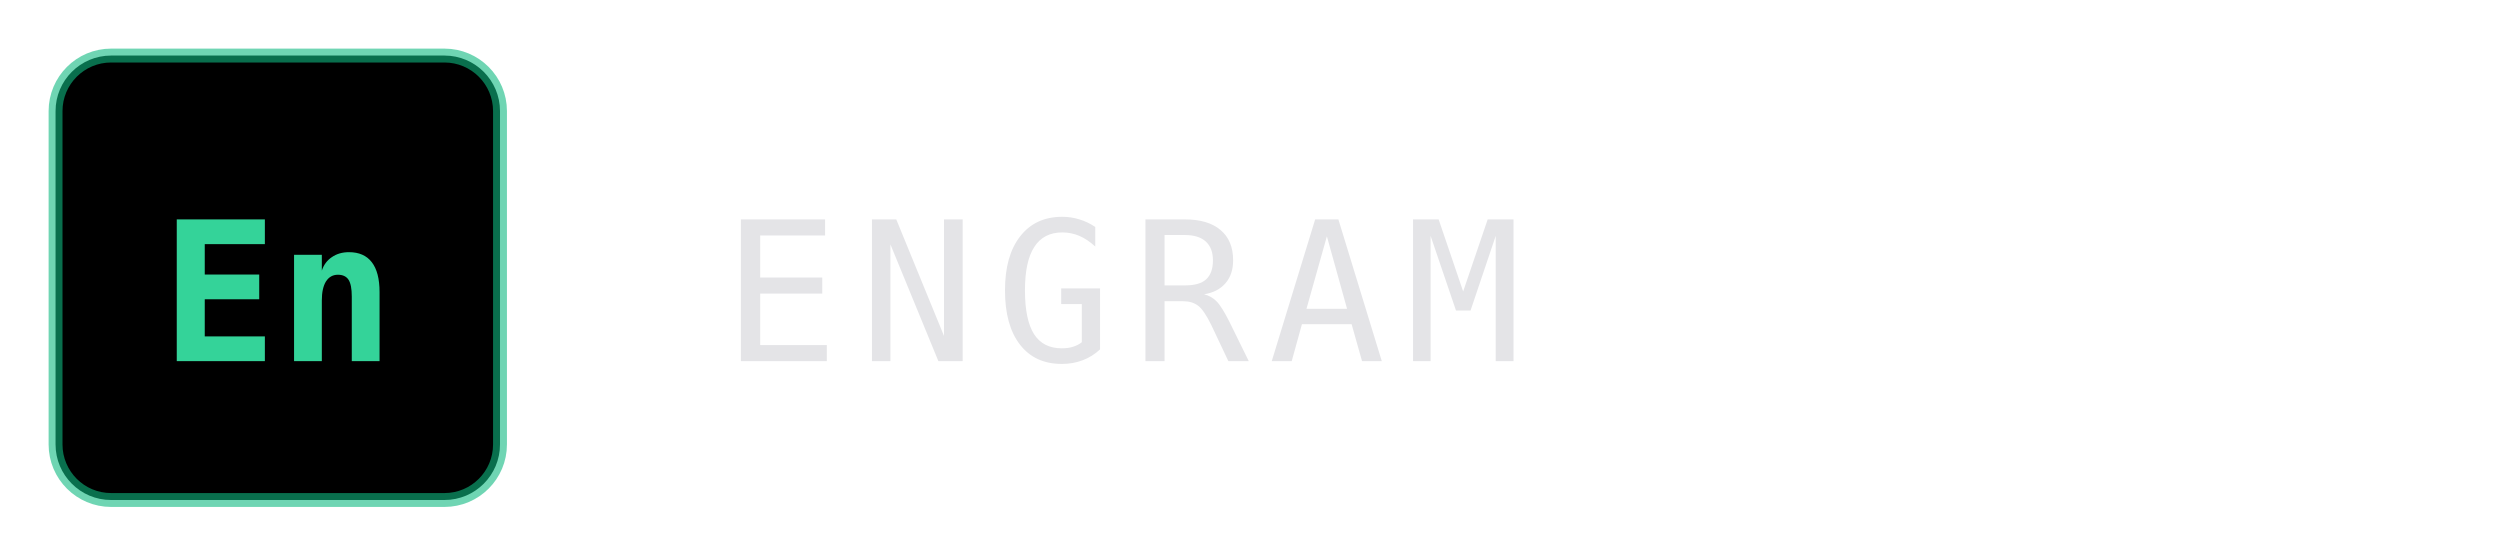
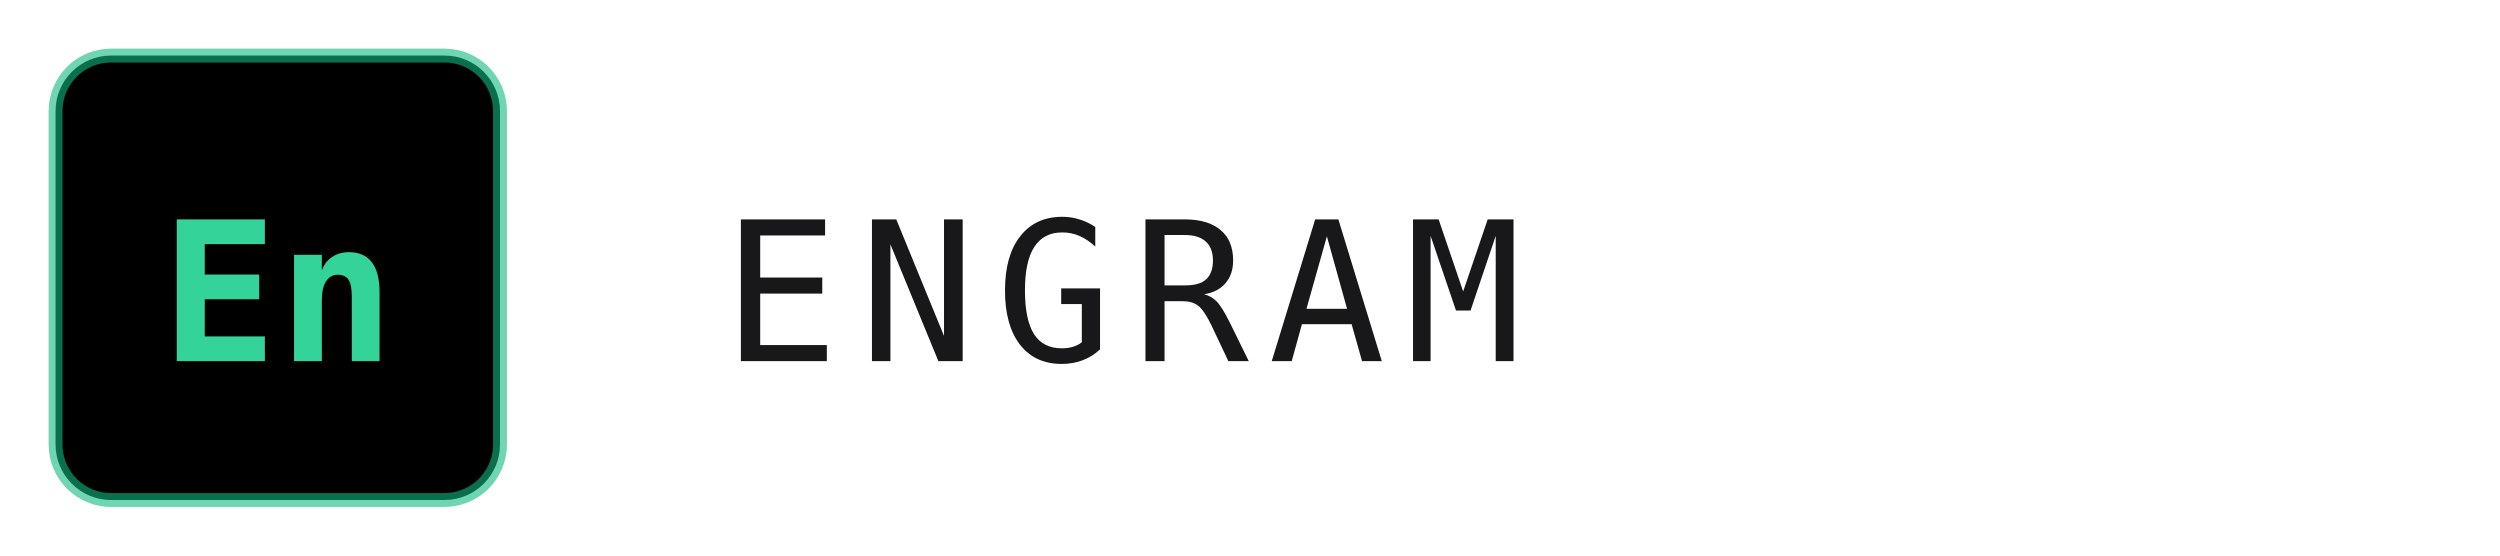
<svg xmlns="http://www.w3.org/2000/svg" width="180" height="40" viewBox="0 0 180 40" fill="none">
  <rect x="4" y="4" width="32" height="32" rx="4" fill="#000000" stroke="#10b981" stroke-opacity="0.6" stroke-width="1" />
  <text x="20" y="26" font-family="ui-monospace, SFMono-Regular, Menlo, Monaco, Consolas, monospace" font-size="14" font-weight="700" fill="#34d399" text-anchor="middle">En</text>
-   <text x="52" y="26" font-family="ui-monospace, SFMono-Regular, Menlo, Monaco, Consolas, monospace" font-size="14" font-weight="400" letter-spacing="0.1em" fill="#e4e4e7">ENGRAM</text>
+   <text x="52" y="26" font-family="ui-monospace, SFMono-Regular, Menlo, Monaco, Consolas, monospace" font-size="14" font-weight="400" letter-spacing="0.1em" fill="#18181b">ENGRAM</text>
</svg>
